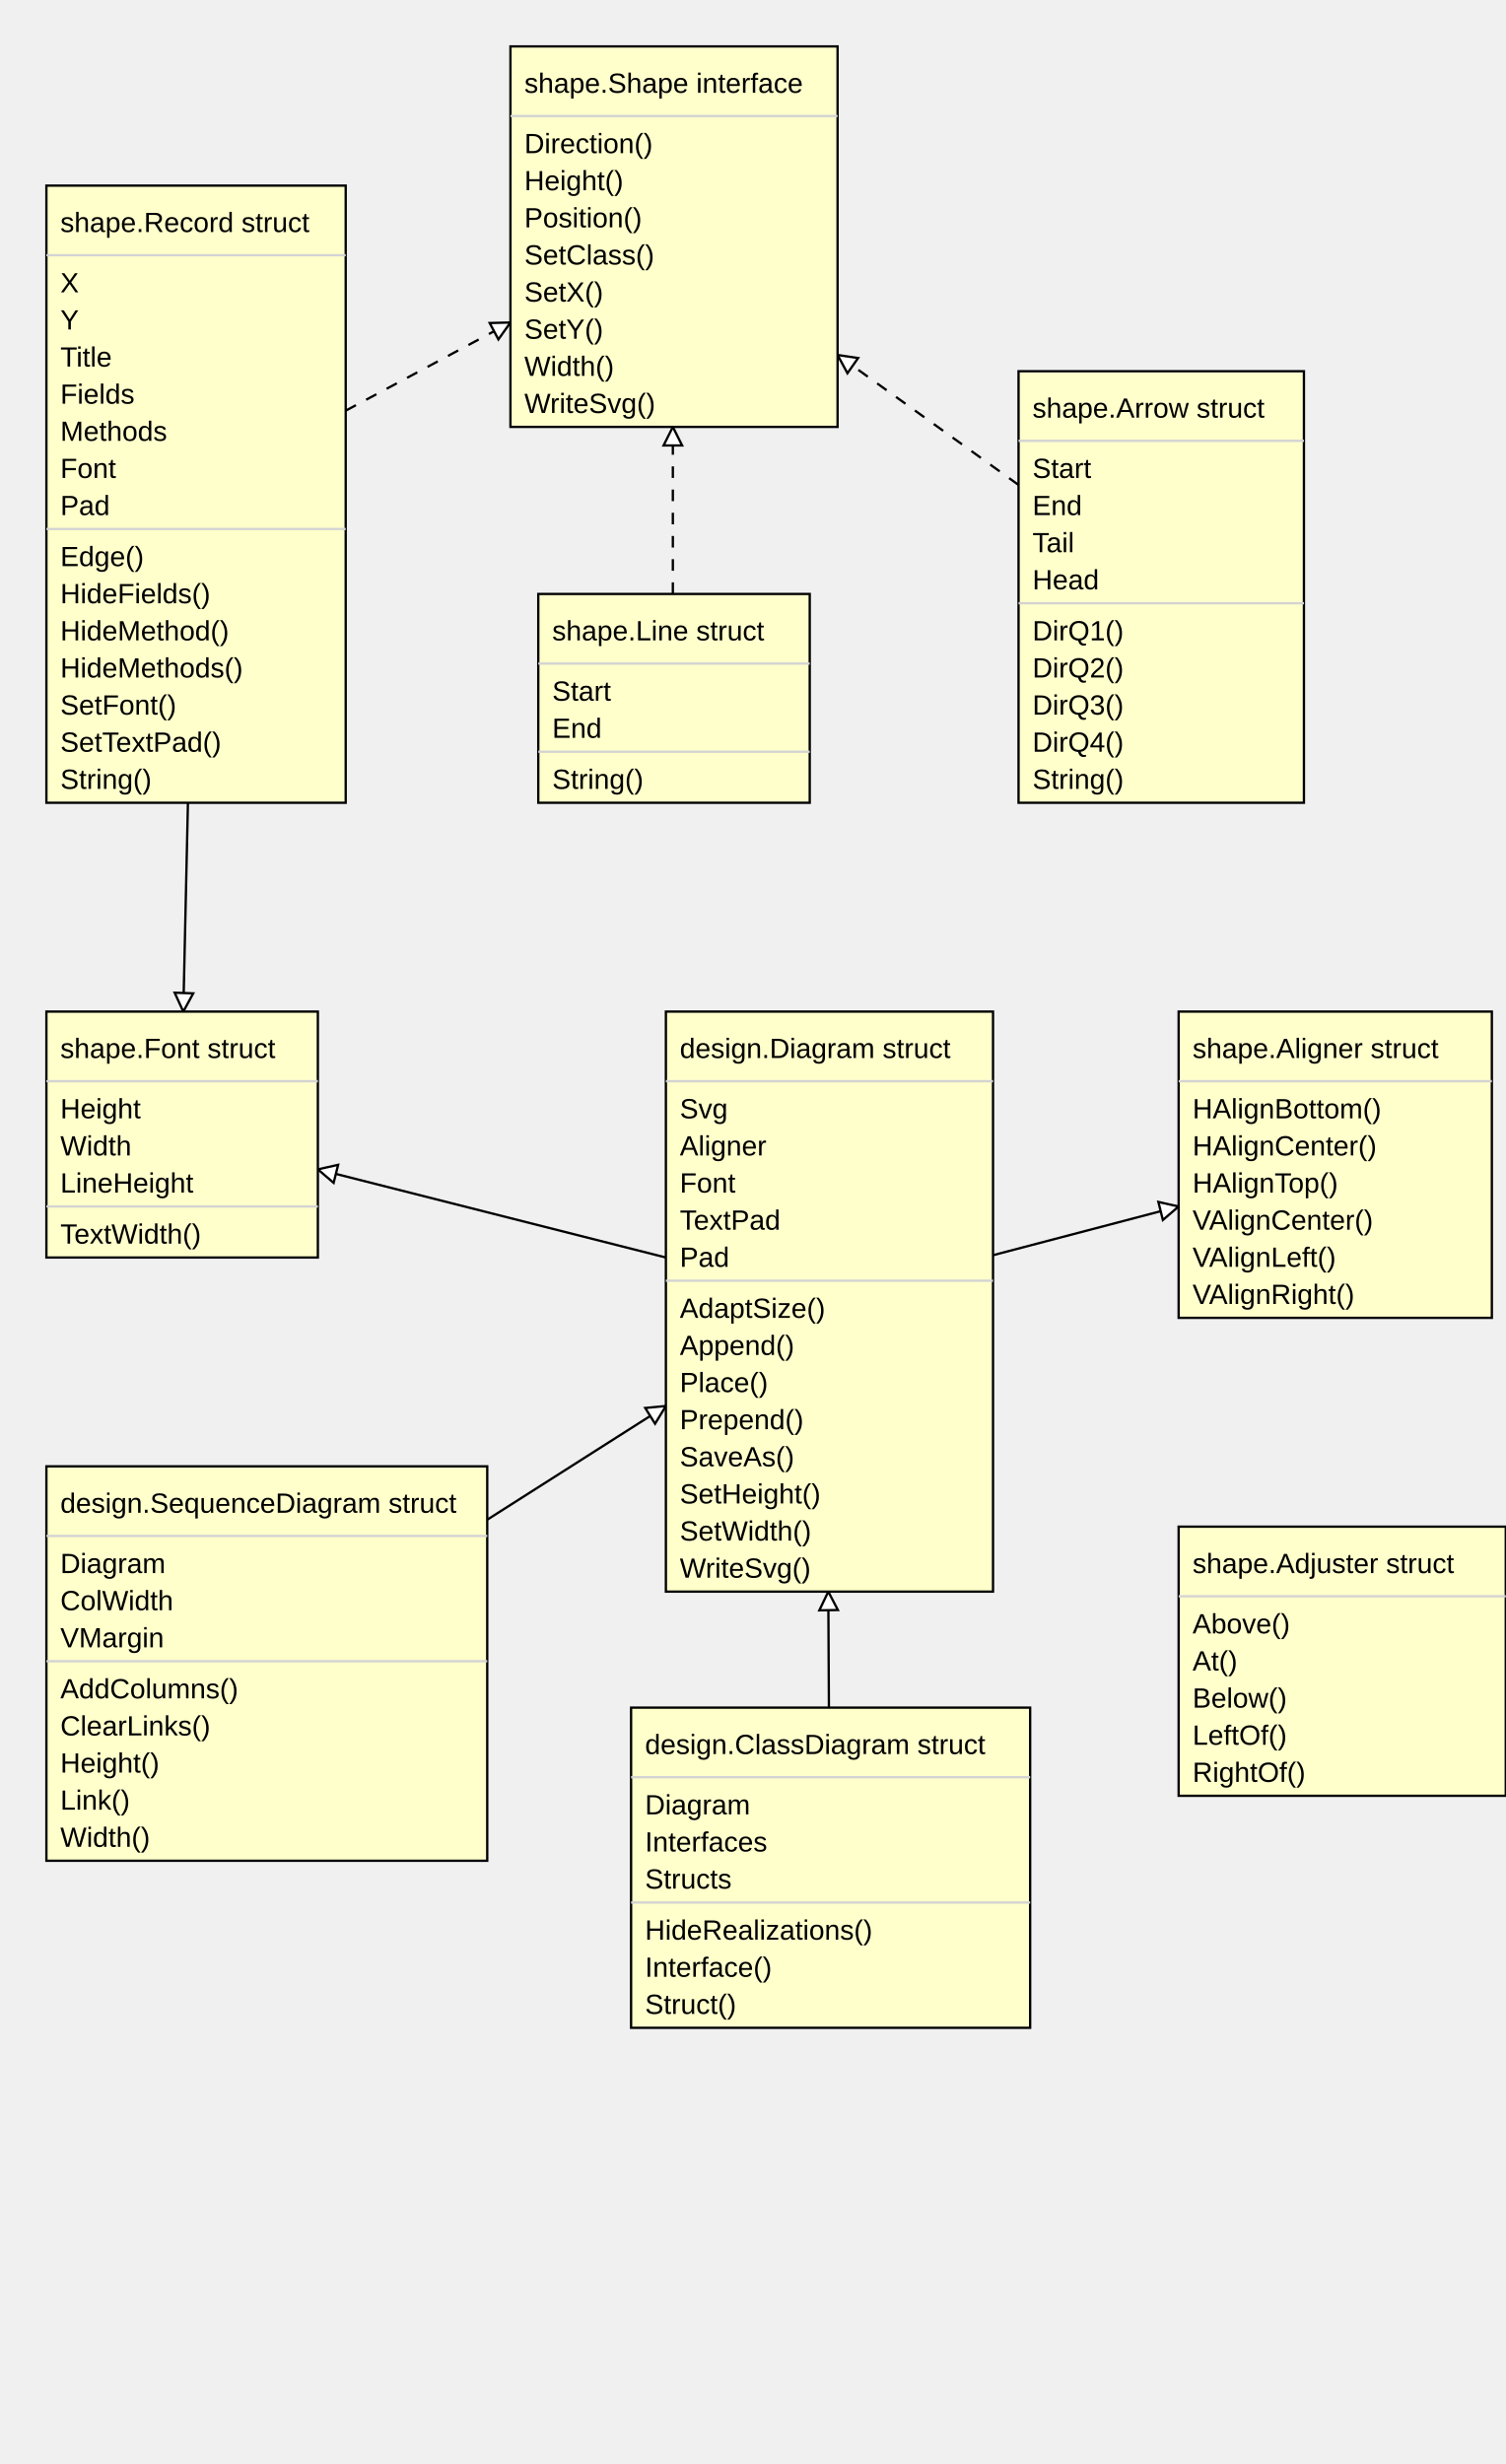
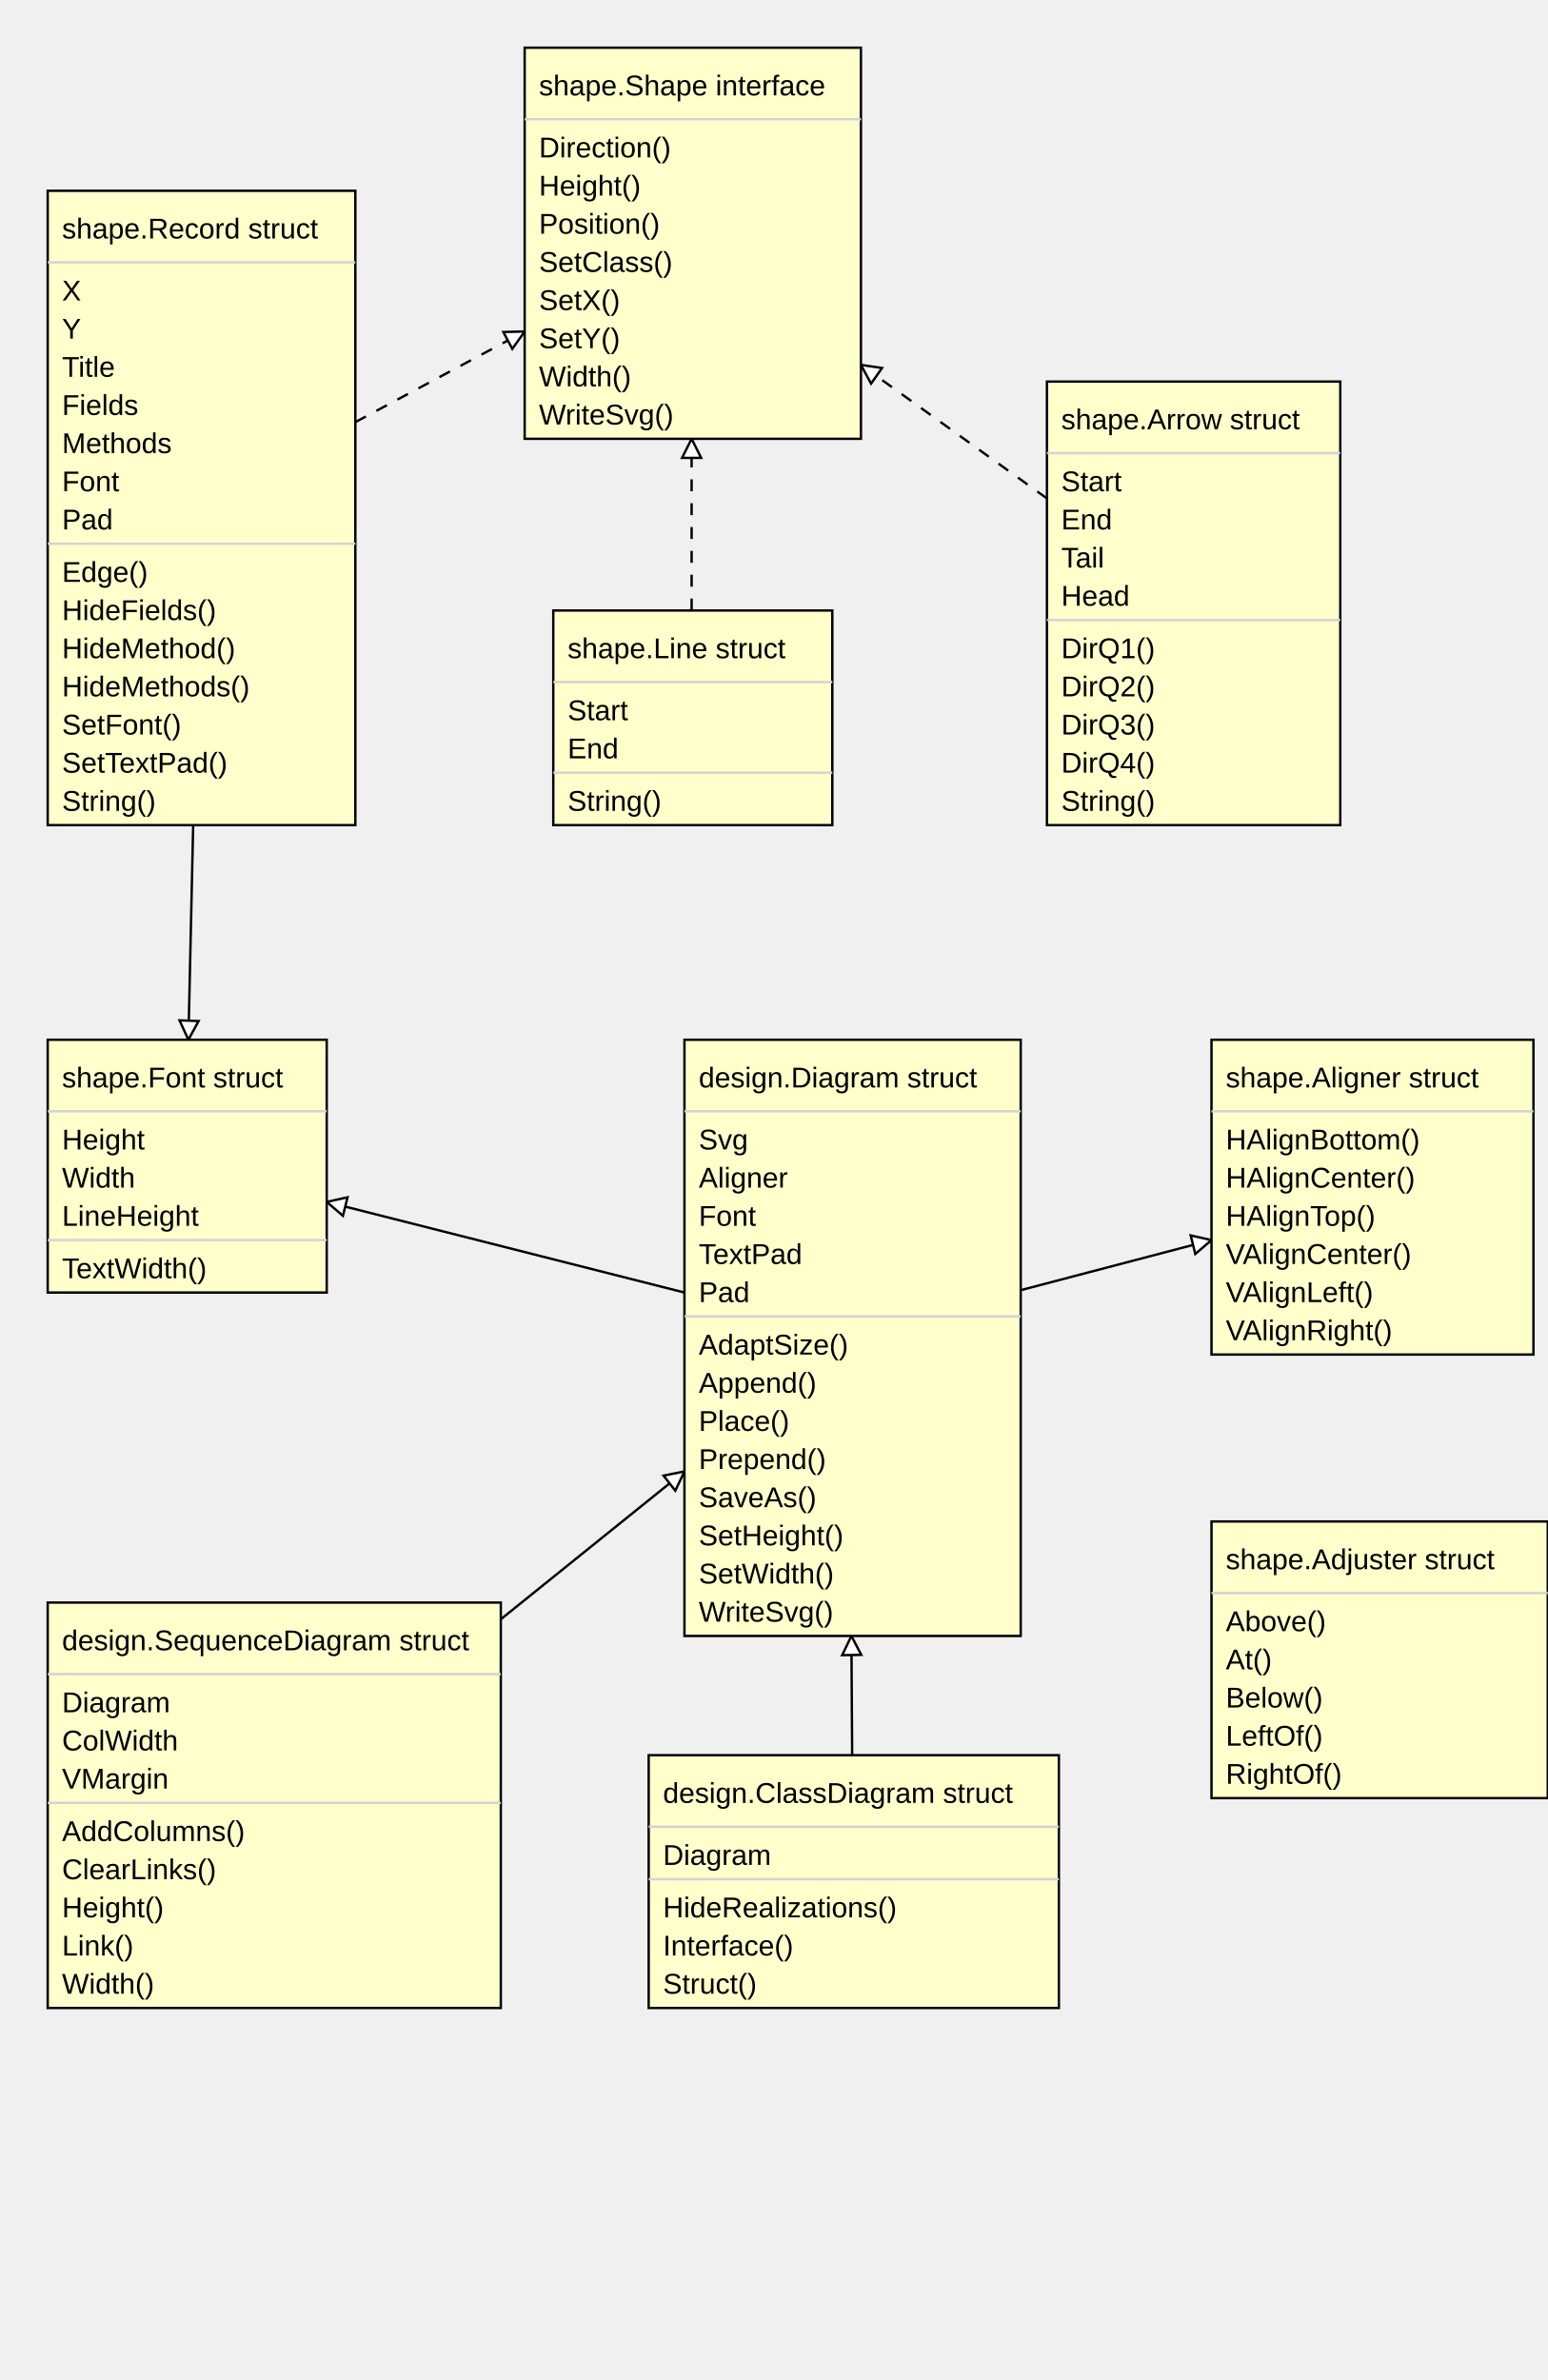
- <svg xmlns="http://www.w3.org/2000/svg" width="649" height="1062" font-family="Arial, Helvetica, sans-serif">
+ <svg xmlns="http://www.w3.org/2000/svg" width="649" height="998" font-family="Arial, Helvetica, sans-serif">
  <path class="implements-arrow" style="stroke:black;stroke-dasharray:5,5,5" d="M149,177 L220,139" />
  <g transform="rotate(-28 220 139)">
    <path class="implements-arrow-head" style="stroke:black;fill:#ffffff" d="M220,139 l-8,-4 l 0,8 Z" />
+   </g>
+   <path class="implements-arrow" style="stroke:black;stroke-dasharray:5,5,5" d="M439,209 L361,153" />
+   <g transform="rotate(215 361 153)">
+     <path class="implements-arrow-head" style="stroke:black;fill:#ffffff" d="M361,153 l-8,-4 l 0,8 Z" />
  </g>
  <path class="implements-arrow" style="stroke:black;stroke-dasharray:5,5,5" d="M290,256 L290,184" />
  <g transform="rotate(-90 290 184)">
    <path class="implements-arrow-head" style="stroke:black;fill:#ffffff" d="M290,184 l-8,-4 l 0,8 Z" />
  </g>
-   <path class="implements-arrow" style="stroke:black;stroke-dasharray:5,5,5" d="M439,209 L361,153" />
-   <g transform="rotate(215 361 153)">
-     <path class="implements-arrow-head" style="stroke:black;fill:#ffffff" d="M361,153 l-8,-4 l 0,8 Z" />
-   </g>
  <path class="arrow" style="stroke:black" d="M81,346 L79,436" />
  <g transform="rotate(92 79 436)">
    <path class="arrow-head" style="stroke:black;fill:#ffffff" d="M79,436 l-8,-4 l 0,8 Z" />
+   </g>
+   <path class="arrow" style="stroke:black" d="M210,679 L287,617" />
+   <g transform="rotate(-38 287 617)">
+     <path class="arrow-head" style="stroke:black;fill:#ffffff" d="M287,617 l-8,-4 l 0,8 Z" />
+   </g>
+   <path class="arrow" style="stroke:black" d="M358,842 L357,686" />
+   <g transform="rotate(269 357 686)">
+     <path class="arrow-head" style="stroke:black;fill:#ffffff" d="M357,686 l-8,-4 l 0,8 Z" />
  </g>
  <path class="arrow" style="stroke:black" d="M428,541 L508,520" />
  <g transform="rotate(-14 508 520)">
    <path class="arrow-head" style="stroke:black;fill:#ffffff" d="M508,520 l-8,-4 l 0,8 Z" />
  </g>
  <path class="arrow" style="stroke:black" d="M287,542 L137,504" />
  <g transform="rotate(194 137 504)">
    <path class="arrow-head" style="stroke:black;fill:#ffffff" d="M137,504 l-8,-4 l 0,8 Z" />
-   </g>
-   <path class="arrow" style="stroke:black" d="M210,655 L287,606" />
-   <g transform="rotate(-32 287 606)">
-     <path class="arrow-head" style="stroke:black;fill:#ffffff" d="M287,606 l-8,-4 l 0,8 Z" />
-   </g>
-   <path class="arrow" style="stroke:black" d="M358,874 L357,686" />
-   <g transform="rotate(269 357 686)">
-     <path class="arrow-head" style="stroke:black;fill:#ffffff" d="M357,686 l-8,-4 l 0,8 Z" />
  </g>
  <rect class="record" style="fill:#ffffcc;stroke:black" x="220" y="20" width="141" height="164" />
  <line class="line" style="stroke:#d3d3d3" x1="220" y1="50" x2="361" y2="50" />
  <text class="method" style="font-family:Arial,Helvetica,sans-serif; font-size:12px" x="226" y="66">Direction()</text>
  <text class="method" style="font-family:Arial,Helvetica,sans-serif; font-size:12px" x="226" y="82">Height()</text>
  <text class="method" style="font-family:Arial,Helvetica,sans-serif; font-size:12px" x="226" y="98">Position()</text>
  <text class="method" style="font-family:Arial,Helvetica,sans-serif; font-size:12px" x="226" y="114">SetClass()</text>
  <text class="method" style="font-family:Arial,Helvetica,sans-serif; font-size:12px" x="226" y="130">SetX()</text>
  <text class="method" style="font-family:Arial,Helvetica,sans-serif; font-size:12px" x="226" y="146">SetY()</text>
  <text class="method" style="font-family:Arial,Helvetica,sans-serif; font-size:12px" x="226" y="162">Width()</text>
  <text class="method" style="font-family:Arial,Helvetica,sans-serif; font-size:12px" x="226" y="178">WriteSvg()</text>
  <text class="record-title" style="font-family:Arial,Helvetica,sans-serif; font-size:12px" x="226" y="40">shape.Shape interface</text>
  <rect class="record" style="fill:#ffffcc;stroke:black" x="20" y="80" width="129" height="266" />
  <line class="line" style="stroke:#d3d3d3" x1="20" y1="110" x2="149" y2="110" />
  <text class="field" style="font-family:Arial,Helvetica,sans-serif; font-size:12px" x="26" y="126">X</text>
  <text class="field" style="font-family:Arial,Helvetica,sans-serif; font-size:12px" x="26" y="142">Y</text>
  <text class="field" style="font-family:Arial,Helvetica,sans-serif; font-size:12px" x="26" y="158">Title</text>
  <text class="field" style="font-family:Arial,Helvetica,sans-serif; font-size:12px" x="26" y="174">Fields</text>
  <text class="field" style="font-family:Arial,Helvetica,sans-serif; font-size:12px" x="26" y="190">Methods</text>
  <text class="field" style="font-family:Arial,Helvetica,sans-serif; font-size:12px" x="26" y="206">Font</text>
  <text class="field" style="font-family:Arial,Helvetica,sans-serif; font-size:12px" x="26" y="222">Pad</text>
  <line class="line" style="stroke:#d3d3d3" x1="20" y1="228" x2="149" y2="228" />
  <text class="method" style="font-family:Arial,Helvetica,sans-serif; font-size:12px" x="26" y="244">Edge()</text>
  <text class="method" style="font-family:Arial,Helvetica,sans-serif; font-size:12px" x="26" y="260">HideFields()</text>
  <text class="method" style="font-family:Arial,Helvetica,sans-serif; font-size:12px" x="26" y="276">HideMethod()</text>
  <text class="method" style="font-family:Arial,Helvetica,sans-serif; font-size:12px" x="26" y="292">HideMethods()</text>
  <text class="method" style="font-family:Arial,Helvetica,sans-serif; font-size:12px" x="26" y="308">SetFont()</text>
  <text class="method" style="font-family:Arial,Helvetica,sans-serif; font-size:12px" x="26" y="324">SetTextPad()</text>
  <text class="method" style="font-family:Arial,Helvetica,sans-serif; font-size:12px" x="26" y="340">String()</text>
  <text class="record-title" style="font-family:Arial,Helvetica,sans-serif; font-size:12px" x="26" y="100">shape.Record struct</text>
  <rect class="record" style="fill:#ffffcc;stroke:black" x="232" y="256" width="117" height="90" />
  <line class="line" style="stroke:#d3d3d3" x1="232" y1="286" x2="349" y2="286" />
  <text class="field" style="font-family:Arial,Helvetica,sans-serif; font-size:12px" x="238" y="302">Start</text>
  <text class="field" style="font-family:Arial,Helvetica,sans-serif; font-size:12px" x="238" y="318">End</text>
  <line class="line" style="stroke:#d3d3d3" x1="232" y1="324" x2="349" y2="324" />
  <text class="method" style="font-family:Arial,Helvetica,sans-serif; font-size:12px" x="238" y="340">String()</text>
  <text class="record-title" style="font-family:Arial,Helvetica,sans-serif; font-size:12px" x="238" y="276">shape.Line struct</text>
  <rect class="record" style="fill:#ffffcc;stroke:black" x="439" y="160" width="123" height="186" />
  <line class="line" style="stroke:#d3d3d3" x1="439" y1="190" x2="562" y2="190" />
  <text class="field" style="font-family:Arial,Helvetica,sans-serif; font-size:12px" x="445" y="206">Start</text>
  <text class="field" style="font-family:Arial,Helvetica,sans-serif; font-size:12px" x="445" y="222">End</text>
  <text class="field" style="font-family:Arial,Helvetica,sans-serif; font-size:12px" x="445" y="238">Tail</text>
  <text class="field" style="font-family:Arial,Helvetica,sans-serif; font-size:12px" x="445" y="254">Head</text>
  <line class="line" style="stroke:#d3d3d3" x1="439" y1="260" x2="562" y2="260" />
  <text class="method" style="font-family:Arial,Helvetica,sans-serif; font-size:12px" x="445" y="276">DirQ1()</text>
  <text class="method" style="font-family:Arial,Helvetica,sans-serif; font-size:12px" x="445" y="292">DirQ2()</text>
  <text class="method" style="font-family:Arial,Helvetica,sans-serif; font-size:12px" x="445" y="308">DirQ3()</text>
  <text class="method" style="font-family:Arial,Helvetica,sans-serif; font-size:12px" x="445" y="324">DirQ4()</text>
  <text class="method" style="font-family:Arial,Helvetica,sans-serif; font-size:12px" x="445" y="340">String()</text>
  <text class="record-title" style="font-family:Arial,Helvetica,sans-serif; font-size:12px" x="445" y="180">shape.Arrow struct</text>
  <rect class="record" style="fill:#ffffcc;stroke:black" x="20" y="436" width="117" height="106" />
  <line class="line" style="stroke:#d3d3d3" x1="20" y1="466" x2="137" y2="466" />
  <text class="field" style="font-family:Arial,Helvetica,sans-serif; font-size:12px" x="26" y="482">Height</text>
  <text class="field" style="font-family:Arial,Helvetica,sans-serif; font-size:12px" x="26" y="498">Width</text>
  <text class="field" style="font-family:Arial,Helvetica,sans-serif; font-size:12px" x="26" y="514">LineHeight</text>
  <line class="line" style="stroke:#d3d3d3" x1="20" y1="520" x2="137" y2="520" />
  <text class="method" style="font-family:Arial,Helvetica,sans-serif; font-size:12px" x="26" y="536">TextWidth()</text>
  <text class="record-title" style="font-family:Arial,Helvetica,sans-serif; font-size:12px" x="26" y="456">shape.Font struct</text>
  <rect class="record" style="fill:#ffffcc;stroke:black" x="287" y="436" width="141" height="250" />
  <line class="line" style="stroke:#d3d3d3" x1="287" y1="466" x2="428" y2="466" />
  <text class="field" style="font-family:Arial,Helvetica,sans-serif; font-size:12px" x="293" y="482">Svg</text>
  <text class="field" style="font-family:Arial,Helvetica,sans-serif; font-size:12px" x="293" y="498">Aligner</text>
  <text class="field" style="font-family:Arial,Helvetica,sans-serif; font-size:12px" x="293" y="514">Font</text>
  <text class="field" style="font-family:Arial,Helvetica,sans-serif; font-size:12px" x="293" y="530">TextPad</text>
  <text class="field" style="font-family:Arial,Helvetica,sans-serif; font-size:12px" x="293" y="546">Pad</text>
  <line class="line" style="stroke:#d3d3d3" x1="287" y1="552" x2="428" y2="552" />
  <text class="method" style="font-family:Arial,Helvetica,sans-serif; font-size:12px" x="293" y="568">AdaptSize()</text>
  <text class="method" style="font-family:Arial,Helvetica,sans-serif; font-size:12px" x="293" y="584">Append()</text>
  <text class="method" style="font-family:Arial,Helvetica,sans-serif; font-size:12px" x="293" y="600">Place()</text>
  <text class="method" style="font-family:Arial,Helvetica,sans-serif; font-size:12px" x="293" y="616">Prepend()</text>
  <text class="method" style="font-family:Arial,Helvetica,sans-serif; font-size:12px" x="293" y="632">SaveAs()</text>
  <text class="method" style="font-family:Arial,Helvetica,sans-serif; font-size:12px" x="293" y="648">SetHeight()</text>
  <text class="method" style="font-family:Arial,Helvetica,sans-serif; font-size:12px" x="293" y="664">SetWidth()</text>
  <text class="method" style="font-family:Arial,Helvetica,sans-serif; font-size:12px" x="293" y="680">WriteSvg()</text>
  <text class="record-title" style="font-family:Arial,Helvetica,sans-serif; font-size:12px" x="293" y="456">design.Diagram struct</text>
  <rect class="record" style="fill:#ffffcc;stroke:black" x="508" y="436" width="135" height="132" />
  <line class="line" style="stroke:#d3d3d3" x1="508" y1="466" x2="643" y2="466" />
  <text class="method" style="font-family:Arial,Helvetica,sans-serif; font-size:12px" x="514" y="482">HAlignBottom()</text>
  <text class="method" style="font-family:Arial,Helvetica,sans-serif; font-size:12px" x="514" y="498">HAlignCenter()</text>
  <text class="method" style="font-family:Arial,Helvetica,sans-serif; font-size:12px" x="514" y="514">HAlignTop()</text>
  <text class="method" style="font-family:Arial,Helvetica,sans-serif; font-size:12px" x="514" y="530">VAlignCenter()</text>
  <text class="method" style="font-family:Arial,Helvetica,sans-serif; font-size:12px" x="514" y="546">VAlignLeft()</text>
  <text class="method" style="font-family:Arial,Helvetica,sans-serif; font-size:12px" x="514" y="562">VAlignRight()</text>
  <text class="record-title" style="font-family:Arial,Helvetica,sans-serif; font-size:12px" x="514" y="456">shape.Aligner struct</text>
-   <rect class="record" style="fill:#ffffcc;stroke:black" x="20" y="632" width="190" height="170" />
-   <line class="line" style="stroke:#d3d3d3" x1="20" y1="662" x2="210" y2="662" />
-   <text class="field" style="font-family:Arial,Helvetica,sans-serif; font-size:12px" x="26" y="678">Diagram</text>
-   <text class="field" style="font-family:Arial,Helvetica,sans-serif; font-size:12px" x="26" y="694">ColWidth</text>
-   <text class="field" style="font-family:Arial,Helvetica,sans-serif; font-size:12px" x="26" y="710">VMargin</text>
-   <line class="line" style="stroke:#d3d3d3" x1="20" y1="716" x2="210" y2="716" />
-   <text class="method" style="font-family:Arial,Helvetica,sans-serif; font-size:12px" x="26" y="732">AddColumns()</text>
-   <text class="method" style="font-family:Arial,Helvetica,sans-serif; font-size:12px" x="26" y="748">ClearLinks()</text>
-   <text class="method" style="font-family:Arial,Helvetica,sans-serif; font-size:12px" x="26" y="764">Height()</text>
-   <text class="method" style="font-family:Arial,Helvetica,sans-serif; font-size:12px" x="26" y="780">Link()</text>
-   <text class="method" style="font-family:Arial,Helvetica,sans-serif; font-size:12px" x="26" y="796">Width()</text>
-   <text class="record-title" style="font-family:Arial,Helvetica,sans-serif; font-size:12px" x="26" y="652">design.SequenceDiagram struct</text>
-   <rect class="record" style="fill:#ffffcc;stroke:black" x="508" y="658" width="141" height="116" />
-   <line class="line" style="stroke:#d3d3d3" x1="508" y1="688" x2="649" y2="688" />
-   <text class="method" style="font-family:Arial,Helvetica,sans-serif; font-size:12px" x="514" y="704">Above()</text>
-   <text class="method" style="font-family:Arial,Helvetica,sans-serif; font-size:12px" x="514" y="720">At()</text>
-   <text class="method" style="font-family:Arial,Helvetica,sans-serif; font-size:12px" x="514" y="736">Below()</text>
-   <text class="method" style="font-family:Arial,Helvetica,sans-serif; font-size:12px" x="514" y="752">LeftOf()</text>
-   <text class="method" style="font-family:Arial,Helvetica,sans-serif; font-size:12px" x="514" y="768">RightOf()</text>
-   <text class="record-title" style="font-family:Arial,Helvetica,sans-serif; font-size:12px" x="514" y="678">shape.Adjuster struct</text>
-   <rect class="record" style="fill:#ffffcc;stroke:black" x="272" y="736" width="172" height="138" />
+   <rect class="record" style="fill:#ffffcc;stroke:black" x="20" y="672" width="190" height="170" />
+   <line class="line" style="stroke:#d3d3d3" x1="20" y1="702" x2="210" y2="702" />
+   <text class="field" style="font-family:Arial,Helvetica,sans-serif; font-size:12px" x="26" y="718">Diagram</text>
+   <text class="field" style="font-family:Arial,Helvetica,sans-serif; font-size:12px" x="26" y="734">ColWidth</text>
+   <text class="field" style="font-family:Arial,Helvetica,sans-serif; font-size:12px" x="26" y="750">VMargin</text>
+   <line class="line" style="stroke:#d3d3d3" x1="20" y1="756" x2="210" y2="756" />
+   <text class="method" style="font-family:Arial,Helvetica,sans-serif; font-size:12px" x="26" y="772">AddColumns()</text>
+   <text class="method" style="font-family:Arial,Helvetica,sans-serif; font-size:12px" x="26" y="788">ClearLinks()</text>
+   <text class="method" style="font-family:Arial,Helvetica,sans-serif; font-size:12px" x="26" y="804">Height()</text>
+   <text class="method" style="font-family:Arial,Helvetica,sans-serif; font-size:12px" x="26" y="820">Link()</text>
+   <text class="method" style="font-family:Arial,Helvetica,sans-serif; font-size:12px" x="26" y="836">Width()</text>
+   <text class="record-title" style="font-family:Arial,Helvetica,sans-serif; font-size:12px" x="26" y="692">design.SequenceDiagram struct</text>
+   <rect class="record" style="fill:#ffffcc;stroke:black" x="508" y="638" width="141" height="116" />
+   <line class="line" style="stroke:#d3d3d3" x1="508" y1="668" x2="649" y2="668" />
+   <text class="method" style="font-family:Arial,Helvetica,sans-serif; font-size:12px" x="514" y="684">Above()</text>
+   <text class="method" style="font-family:Arial,Helvetica,sans-serif; font-size:12px" x="514" y="700">At()</text>
+   <text class="method" style="font-family:Arial,Helvetica,sans-serif; font-size:12px" x="514" y="716">Below()</text>
+   <text class="method" style="font-family:Arial,Helvetica,sans-serif; font-size:12px" x="514" y="732">LeftOf()</text>
+   <text class="method" style="font-family:Arial,Helvetica,sans-serif; font-size:12px" x="514" y="748">RightOf()</text>
+   <text class="record-title" style="font-family:Arial,Helvetica,sans-serif; font-size:12px" x="514" y="658">shape.Adjuster struct</text>
+   <rect class="record" style="fill:#ffffcc;stroke:black" x="272" y="736" width="172" height="106" />
  <line class="line" style="stroke:#d3d3d3" x1="272" y1="766" x2="444" y2="766" />
  <text class="field" style="font-family:Arial,Helvetica,sans-serif; font-size:12px" x="278" y="782">Diagram</text>
-   <text class="field" style="font-family:Arial,Helvetica,sans-serif; font-size:12px" x="278" y="798">Interfaces</text>
-   <text class="field" style="font-family:Arial,Helvetica,sans-serif; font-size:12px" x="278" y="814">Structs</text>
-   <line class="line" style="stroke:#d3d3d3" x1="272" y1="820" x2="444" y2="820" />
-   <text class="method" style="font-family:Arial,Helvetica,sans-serif; font-size:12px" x="278" y="836">HideRealizations()</text>
-   <text class="method" style="font-family:Arial,Helvetica,sans-serif; font-size:12px" x="278" y="852">Interface()</text>
-   <text class="method" style="font-family:Arial,Helvetica,sans-serif; font-size:12px" x="278" y="868">Struct()</text>
+   <line class="line" style="stroke:#d3d3d3" x1="272" y1="788" x2="444" y2="788" />
+   <text class="method" style="font-family:Arial,Helvetica,sans-serif; font-size:12px" x="278" y="804">HideRealizations()</text>
+   <text class="method" style="font-family:Arial,Helvetica,sans-serif; font-size:12px" x="278" y="820">Interface()</text>
+   <text class="method" style="font-family:Arial,Helvetica,sans-serif; font-size:12px" x="278" y="836">Struct()</text>
  <text class="record-title" style="font-family:Arial,Helvetica,sans-serif; font-size:12px" x="278" y="756">design.ClassDiagram struct</text>
</svg>
